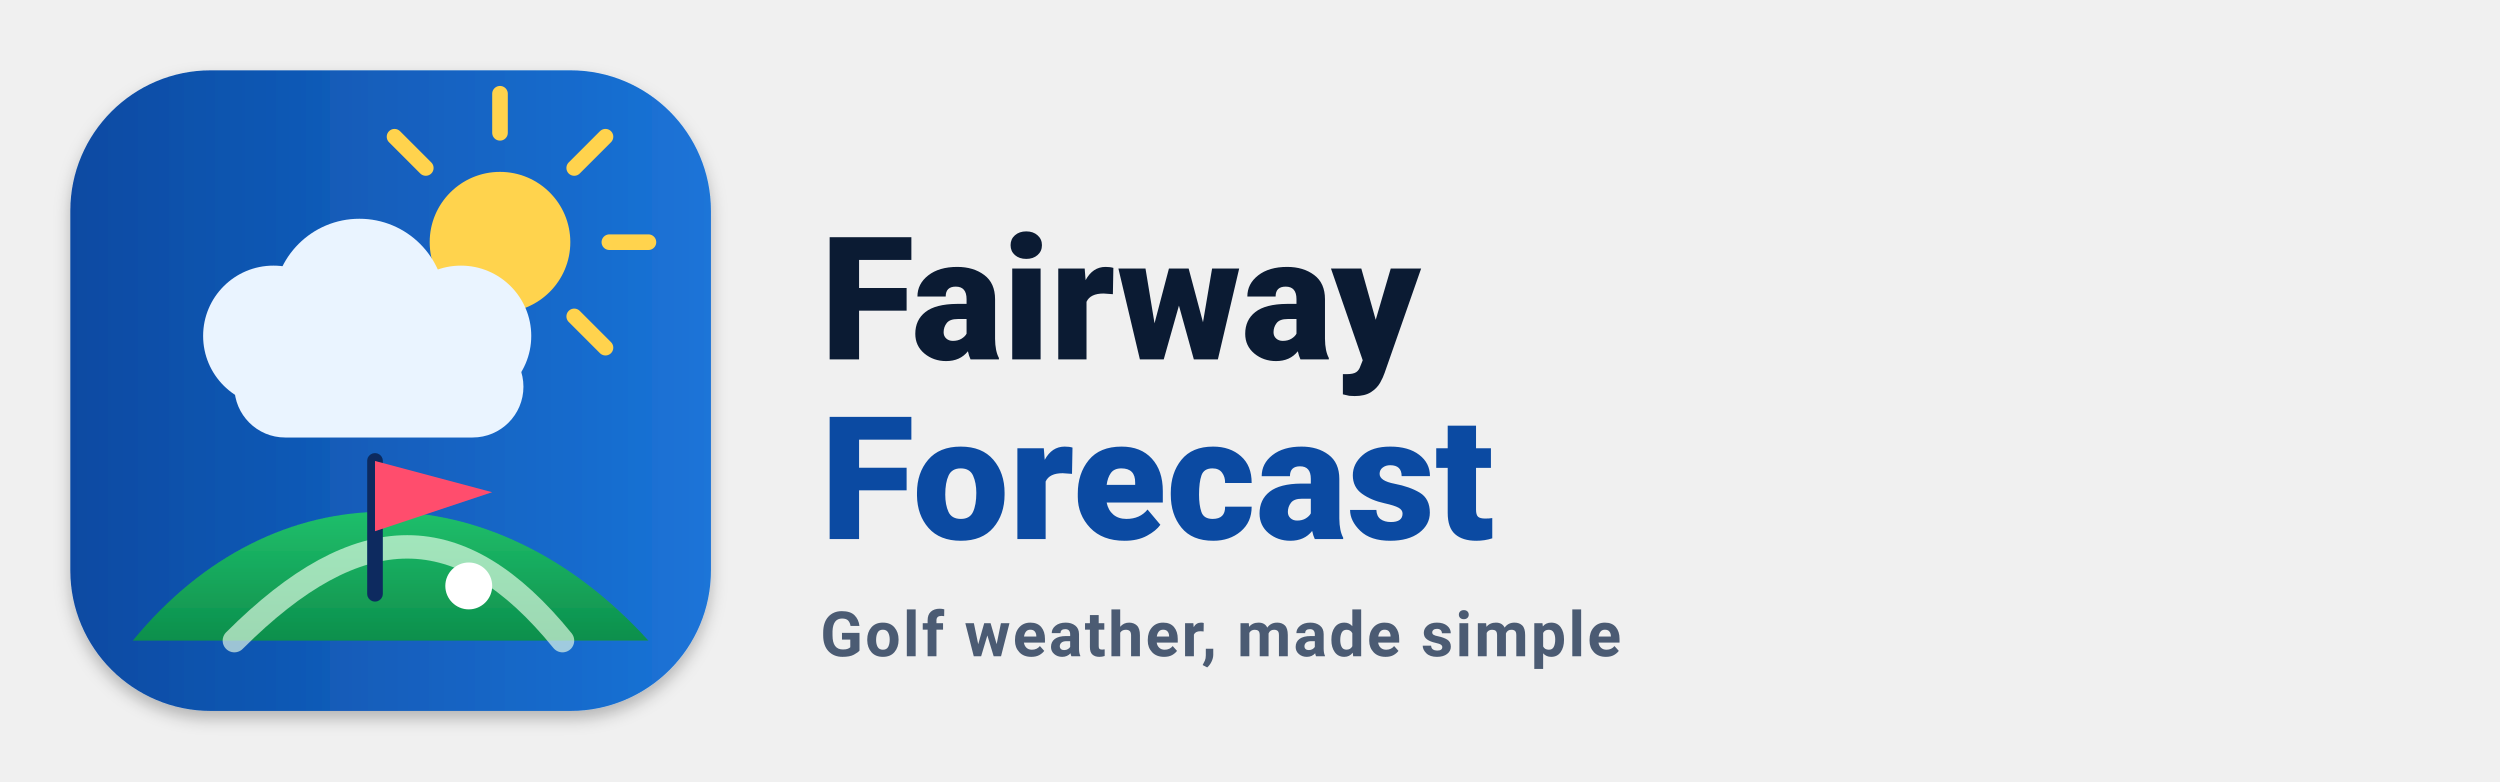
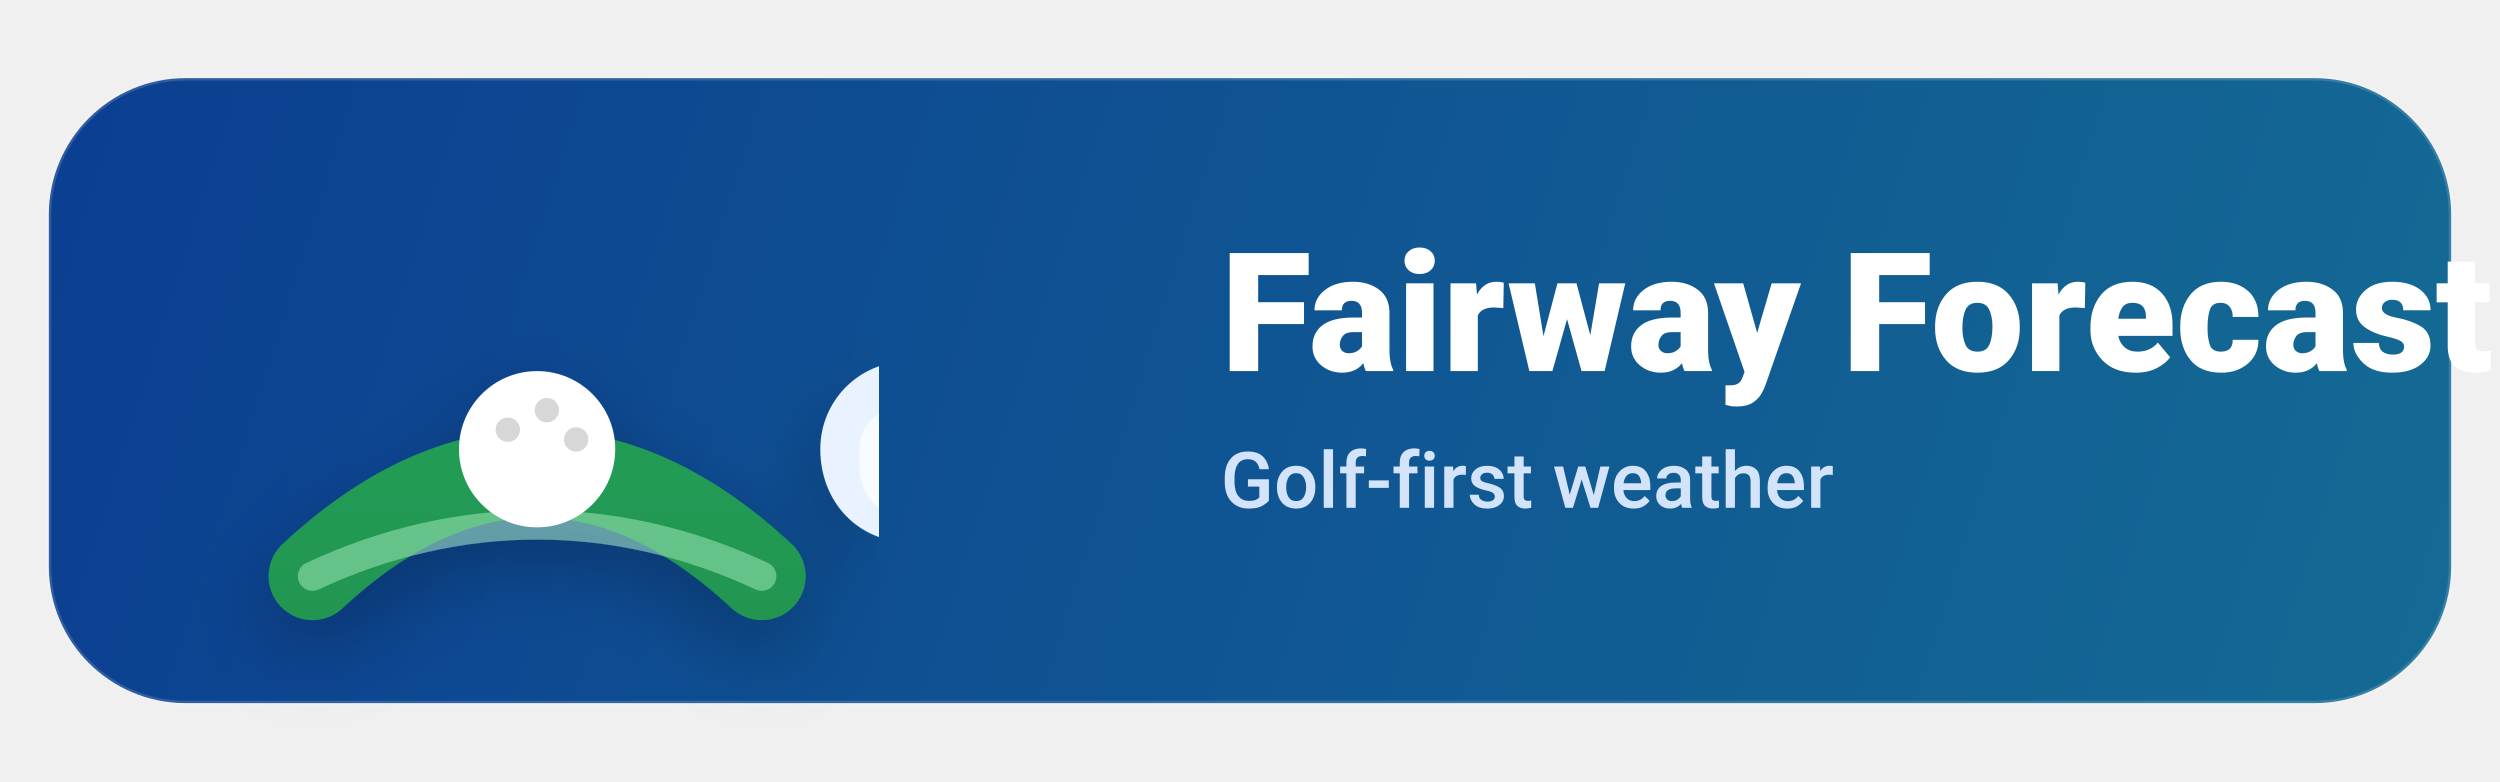
- <svg xmlns="http://www.w3.org/2000/svg" viewBox="0 0 640 200" role="img" aria-label="Fairway Forecast logo">
+ <svg xmlns="http://www.w3.org/2000/svg" width="512" height="160" viewBox="0 0 512 160" fill="none" role="img" aria-label="Fairway Forecast logo">
  <defs>
-     <linearGradient id="ff_sky" x1="0" y1="0" x2="1" y2="0">
-       <stop offset="0" stop-color="#0B4AA2" />
-       <stop offset="1" stop-color="#1B74D8" />
+     <linearGradient id="g1" x1="0" y1="0" x2="512" y2="160" gradientUnits="userSpaceOnUse">
+       <stop offset="0" stop-color="#0B3D91" />
+       <stop offset="1" stop-color="#146C94" />
    </linearGradient>
-     <linearGradient id="ff_fairway" x1="0" y1="0" x2="0" y2="1">
-       <stop offset="0" stop-color="#1FBF6B" />
-       <stop offset="1" stop-color="#0D8F4C" />
+     <linearGradient id="g2" x1="0" y1="0" x2="0" y2="160" gradientUnits="userSpaceOnUse">
+       <stop offset="0" stop-color="#27AE60" />
+       <stop offset="1" stop-color="#1F8F4D" />
    </linearGradient>
-     <filter id="ff_soft" x="-20%" y="-20%" width="140%" height="140%">
-       <feGaussianBlur in="SourceAlpha" stdDeviation="2" />
-       <feOffset dx="0" dy="2" result="off" />
-       <feComponentTransfer>
-         <feFuncA type="linear" slope="0.25" />
-       </feComponentTransfer>
-       <feMerge>
-         <feMergeNode />
-         <feMergeNode in="SourceGraphic" />
-       </feMerge>
+     <filter id="softShadow" x="-20" y="-20" width="200" height="200" filterUnits="userSpaceOnUse" color-interpolation-filters="sRGB">
+       <feDropShadow dx="0" dy="6" stdDeviation="8" flood-color="#000000" flood-opacity="0.25" />
    </filter>
  </defs>
-   <g filter="url(#ff_soft)">
-     <rect x="18" y="18" width="164" height="164" rx="36" fill="url(#ff_sky)" />
-     <circle cx="128" cy="62" r="18" fill="#FFD34D" />
-     <g stroke="#FFD34D" stroke-width="4" stroke-linecap="round">
-       <line x1="128" y1="34" x2="128" y2="24" />
-       <line x1="128" y1="100" x2="128" y2="90" />
-       <line x1="100" y1="62" x2="90" y2="62" />
-       <line x1="166" y1="62" x2="156" y2="62" />
-       <line x1="109" y1="43" x2="101" y2="35" />
-       <line x1="147" y1="81" x2="155" y2="89" />
-       <line x1="147" y1="43" x2="155" y2="35" />
-       <line x1="109" y1="81" x2="101" y2="89" />
-     </g>
-     <g fill="#EAF4FF">
-       <circle cx="70" cy="86" r="18" />
-       <circle cx="92" cy="78" r="22" />
-       <circle cx="118" cy="86" r="18" />
-       <rect x="60" y="86" width="74" height="26" rx="13" />
-     </g>
-     <path d="M34 164 C70 120, 126 120, 166 164 L34 164 Z" fill="url(#ff_fairway)" />
-     <path d="M60 164 C92 132, 118 132, 144 164" fill="none" stroke="#E9FFE9" stroke-width="6" stroke-linecap="round" opacity="0.65" />
-     <g>
-       <line x1="96" y1="118" x2="96" y2="152" stroke="#072B5E" stroke-width="4" stroke-linecap="round" />
-       <path d="M96 118 L126 126 L96 136 Z" fill="#FF4D6D" />
-       <circle cx="120" cy="150" r="6" fill="#FFFFFF" />
-     </g>
+   <rect x="10" y="16" width="492" height="128" rx="28" fill="url(#g1)" />
+   <g filter="url(#softShadow)">
+     <path d="M64 118C94 90 126 90 156 118" stroke="url(#g2)" stroke-width="18" stroke-linecap="round" />
+     <path d="M64 118C94 104 126 104 156 118" stroke="#B9F6CA" stroke-opacity="0.45" stroke-width="6" stroke-linecap="round" />
+     <circle cx="110" cy="92" r="16" fill="#FFFFFF" />
+     <circle cx="104" cy="88" r="2.5" fill="#D7D7D7" />
+     <circle cx="112" cy="84" r="2.5" fill="#D7D7D7" />
+     <circle cx="118" cy="90" r="2.5" fill="#D7D7D7" />
+     <path d="M168 92C168 82 176 74 186 74C193 74 199 78 202 84C205 81 209 79 214 79C223 79 230 86 230 95C230 104 223 111 214 111H186C176 111 168 103 168 92Z" fill="#E9F2FF" />
+     <path d="M176 92C176 87 180 83 186 83C190 83 194 85 196 89C198 87 201 86 204 86C210 86 214 90 214 96C214 101 210 106 204 106H186C180 106 176 101 176 96V92Z" fill="#FFFFFF" opacity="0.7" />
  </g>
-   <g font-family="system-ui, -apple-system, Segoe UI, Roboto, Arial, sans-serif">
-     <text x="210" y="92" font-size="44" font-weight="800" fill="#0B1B33">Fairway</text>
-     <text x="210" y="138" font-size="44" font-weight="800" fill="#0B4AA2">Forecast</text>
-     <text x="210" y="168" font-size="16" font-weight="600" fill="#4B5B73" letter-spacing="0.6">
-       Golf weather, made simple
+   <g>
+     <text x="250" y="76" font-family="system-ui, -apple-system, Segoe UI, Roboto, Arial, sans-serif" font-size="34" font-weight="800" fill="#FFFFFF">
+       Fairway Forecast
+     </text>
+     <text x="250" y="104" font-family="system-ui, -apple-system, Segoe UI, Roboto, Arial, sans-serif" font-size="16" font-weight="500" fill="#DCEBFF" opacity="0.95">
+       Golf-first weather
    </text>
  </g>
+   <rect x="10" y="16" width="492" height="128" rx="28" stroke="#FFFFFF" stroke-opacity="0.15" />
</svg>
